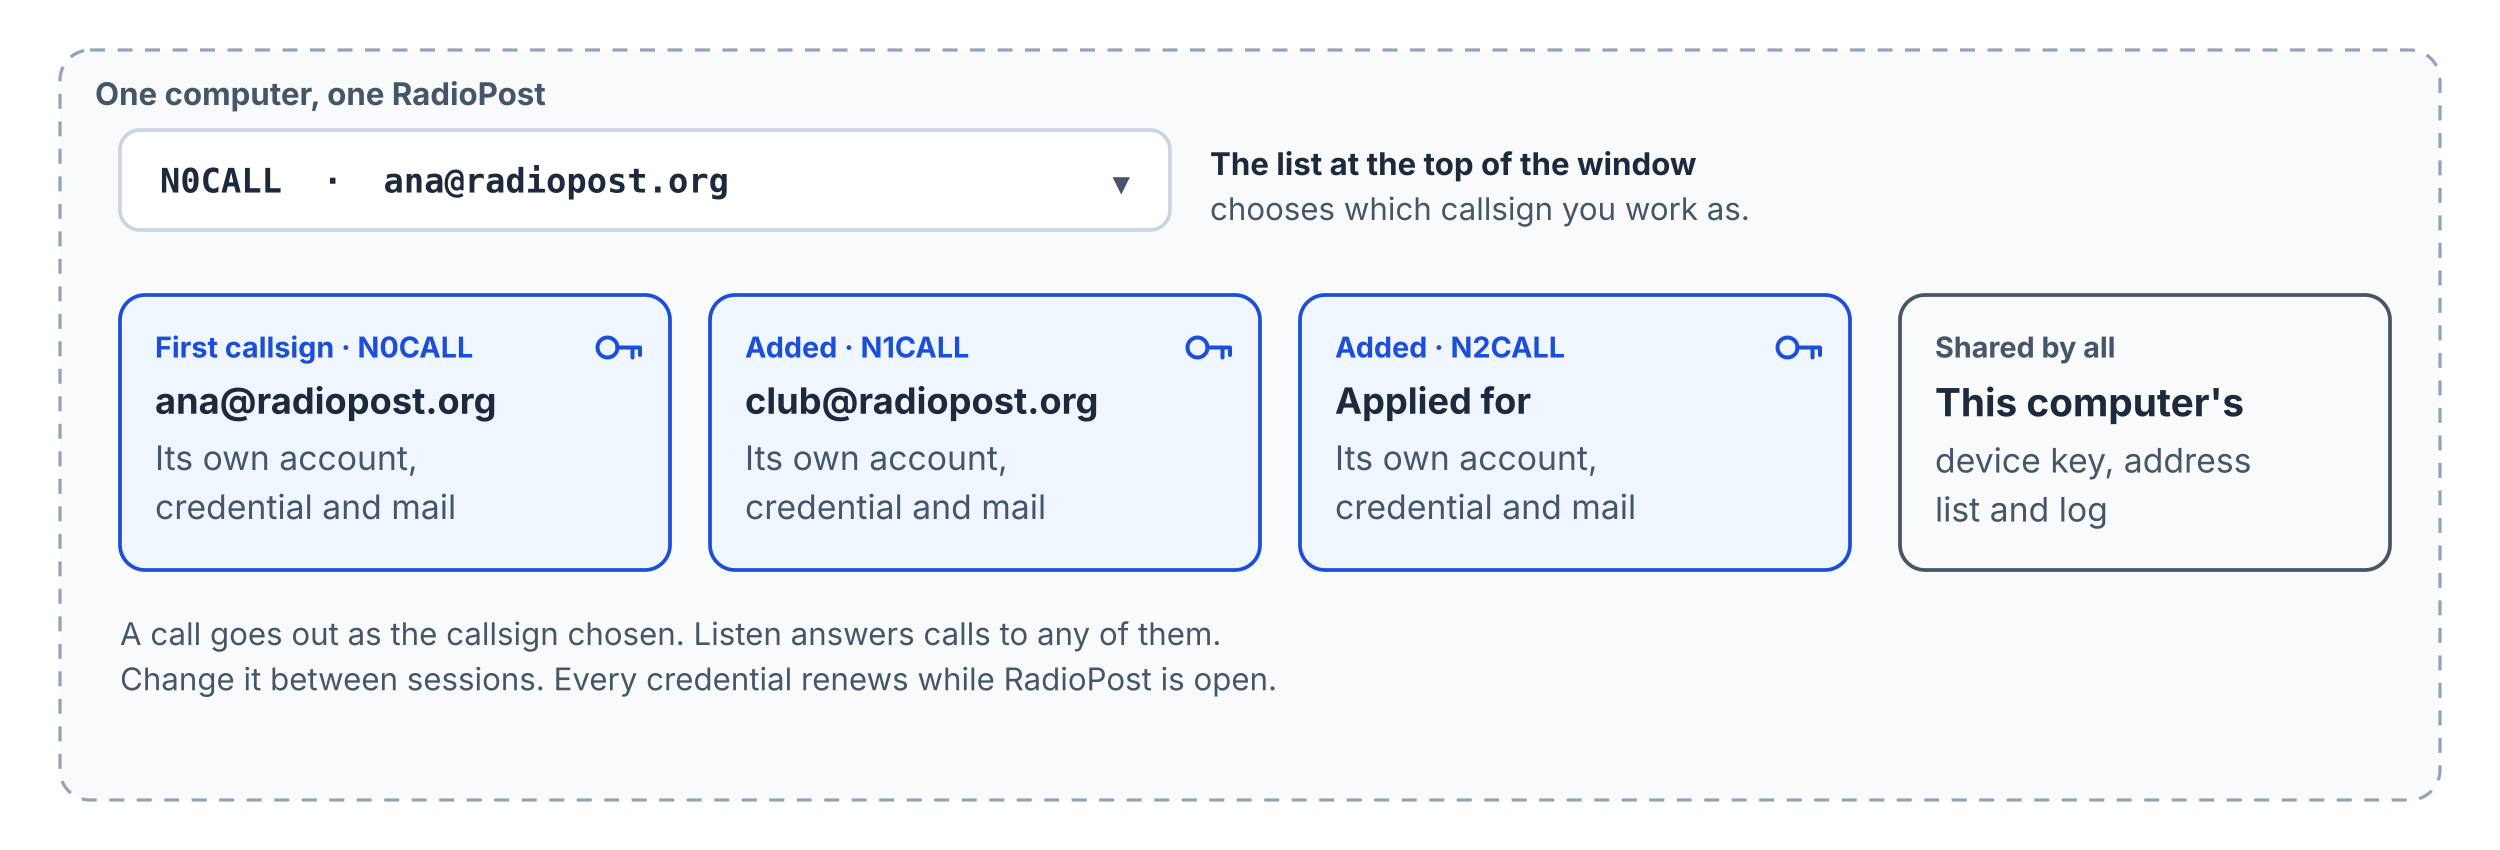
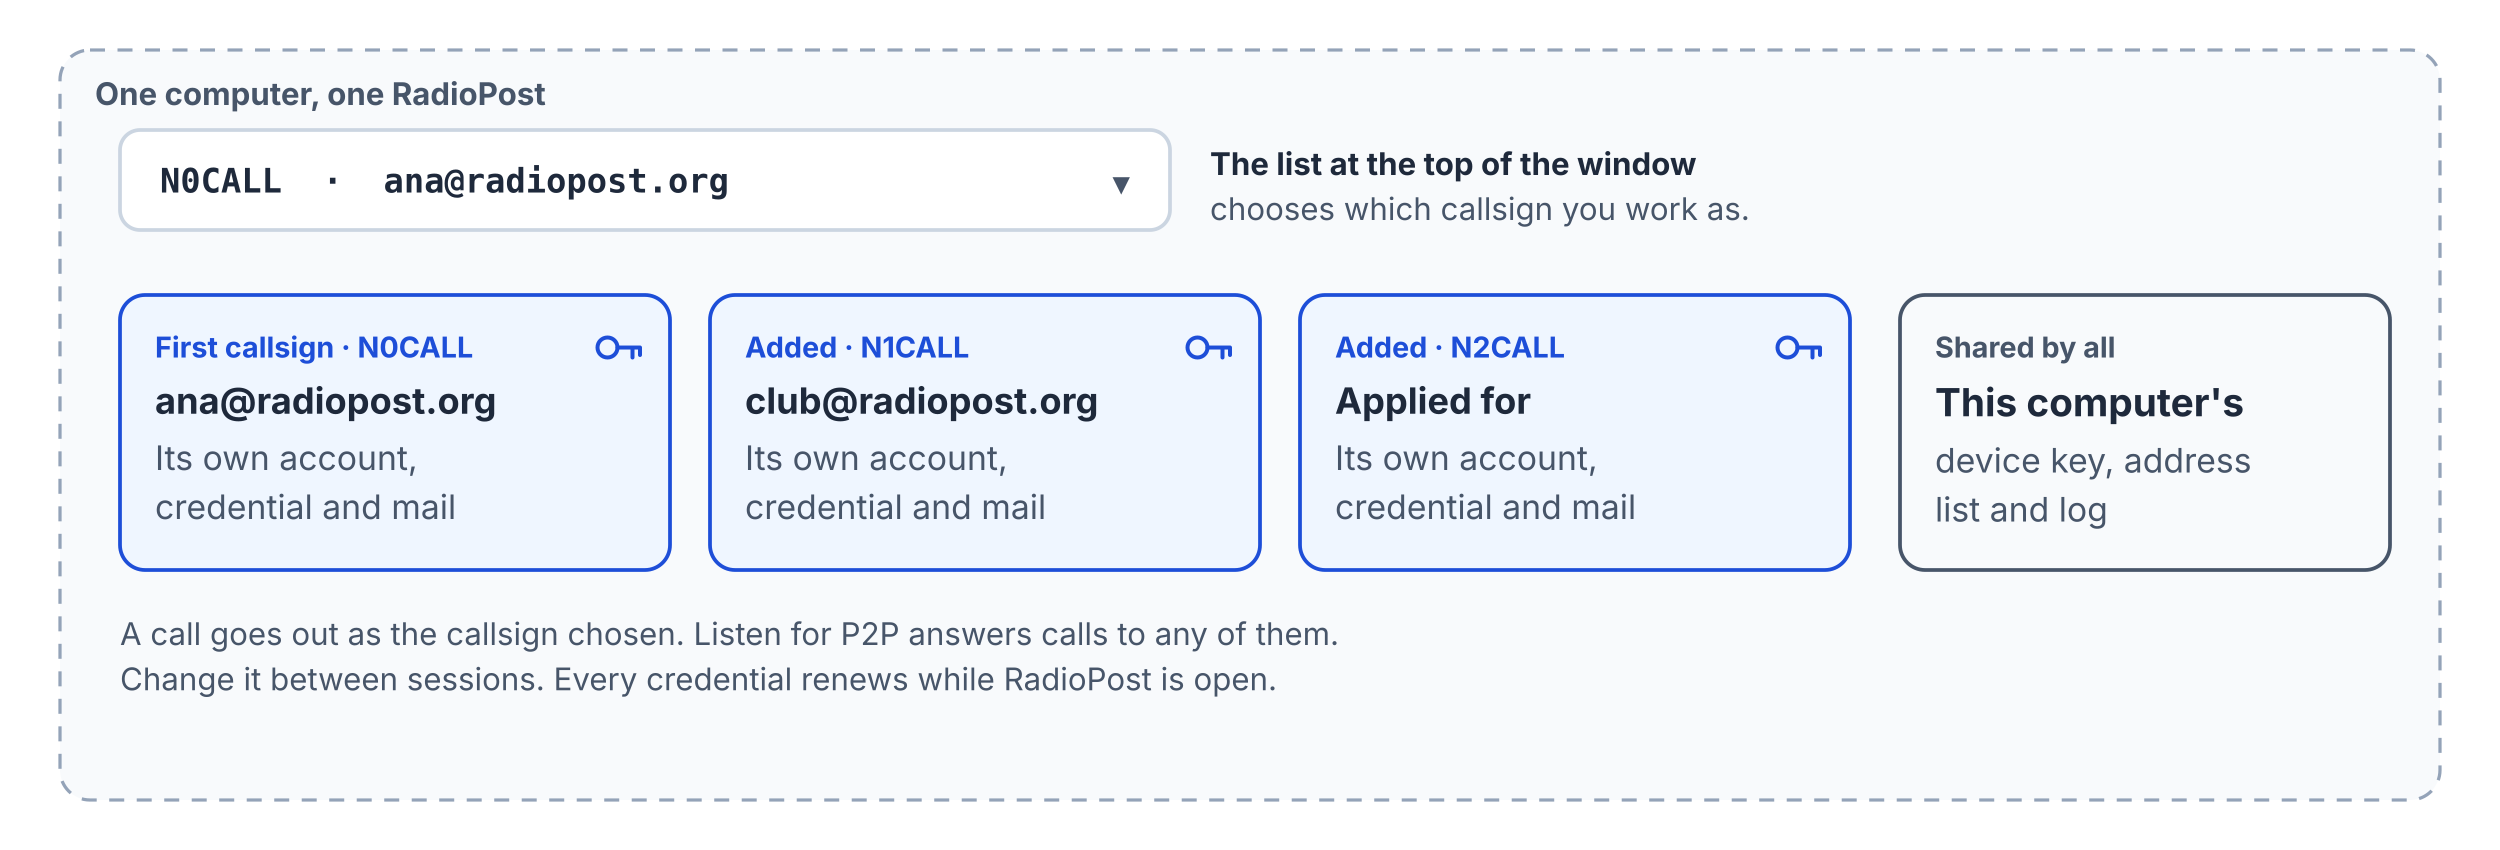
<svg xmlns="http://www.w3.org/2000/svg" viewBox="0 0 1000 340" width="1000" height="340" role="img" aria-label="Several callsigns on one computer">
  <defs>
    <marker id="ah-radio" viewBox="0 0 10 10" refX="8.5" refY="5" markerWidth="7" markerHeight="7" orient="auto-start-reverse">
      <path d="M 0 0 L 10 5 L 0 10 z" fill="#c2410c" />
    </marker>
    <marker id="ah-internet" viewBox="0 0 10 10" refX="8.5" refY="5" markerWidth="7" markerHeight="7" orient="auto-start-reverse">
      <path d="M 0 0 L 10 5 L 0 10 z" fill="#334155" />
    </marker>
    <marker id="ah-smtp" viewBox="0 0 10 10" refX="8.5" refY="5" markerWidth="7" markerHeight="7" orient="auto-start-reverse">
      <path d="M 0 0 L 10 5 L 0 10 z" fill="#6d28d9" />
    </marker>
    <marker id="ah-local" viewBox="0 0 10 10" refX="8.5" refY="5" markerWidth="7" markerHeight="7" orient="auto-start-reverse">
      <path d="M 0 0 L 10 5 L 0 10 z" fill="#64748b" />
    </marker>
    <marker id="ah-fail" viewBox="0 0 10 10" refX="8.5" refY="5" markerWidth="7" markerHeight="7" orient="auto-start-reverse">
      <path d="M 0 0 L 10 5 L 0 10 z" fill="#b91c1c" />
    </marker>
  </defs>
  <rect x="0" y="0" width="1000" height="340" fill="#ffffff" />
  <rect x="24.0" y="20.0" width="952.0" height="300.0" rx="12" fill="#f8fafc" stroke="#94a3b8" stroke-width="1.3" stroke-dasharray="6 5" />
  <text xml:space="preserve" x="38.0" y="42.0" font-family="Inter, 'Segoe UI', 'Helvetica Neue', Helvetica, Arial, sans-serif" font-size="12.5" font-weight="700" fill="#475569" text-anchor="start">One computer, one RadioPost</text>
  <rect x="48.0" y="52.0" width="420.0" height="40.0" rx="8" fill="#ffffff" stroke="#cbd5e1" stroke-width="1.5" />
  <text xml:space="preserve" x="64.0" y="77.0" font-family="'JetBrains Mono', 'Cascadia Mono', Consolas, 'DejaVu Sans Mono', Menlo, monospace" font-size="13.5" font-weight="600" fill="#1e293b" text-anchor="start">N0CALL  ·  ana@radiopost.org</text>
  <text xml:space="preserve" x="452.0" y="78.0" font-family="Inter, 'Segoe UI', 'Helvetica Neue', Helvetica, Arial, sans-serif" font-size="14" font-weight="400" fill="#475569" text-anchor="end">▾</text>
  <text xml:space="preserve" x="484.0" y="70.0" font-family="Inter, 'Segoe UI', 'Helvetica Neue', Helvetica, Arial, sans-serif" font-size="12.5" font-weight="700" fill="#1e293b" text-anchor="start">The list at the top of the window</text>
  <text xml:space="preserve" x="484.0" y="88.0" font-family="Inter, 'Segoe UI', 'Helvetica Neue', Helvetica, Arial, sans-serif" font-size="12.5" font-weight="400" fill="#475569" text-anchor="start">chooses which callsign you work as.</text>
  <rect x="48.0" y="118.0" width="220.0" height="110.0" rx="10" fill="#eff6ff" stroke="#1d4ed8" stroke-width="1.5" />
  <text xml:space="preserve" x="62.0" y="143.0" font-family="Inter, 'Segoe UI', 'Helvetica Neue', Helvetica, Arial, sans-serif" font-size="11.5" font-weight="650" fill="#1d4ed8" text-anchor="start">First callsign · N0CALL</text>
  <text xml:space="preserve" x="62.0" y="165.5" font-family="Inter, 'Segoe UI', 'Helvetica Neue', Helvetica, Arial, sans-serif" font-size="14.5" font-weight="700" fill="#1e293b" text-anchor="start">ana@radiopost.org</text>
  <text xml:space="preserve" x="62.0" y="188.0" font-family="Inter, 'Segoe UI', 'Helvetica Neue', Helvetica, Arial, sans-serif" font-size="13.5" font-weight="400" fill="#475569" text-anchor="start">Its own account,</text>
  <text xml:space="preserve" x="62.0" y="207.6" font-family="Inter, 'Segoe UI', 'Helvetica Neue', Helvetica, Arial, sans-serif" font-size="13.5" font-weight="400" fill="#475569" text-anchor="start">credential and mail</text>
  <g fill="none" stroke="#1d4ed8" stroke-width="1.6" stroke-linecap="round">
    <circle cx="243" cy="139" r="4" />
    <path d="M 247 139 L 256 139 M 253 139 L 253 143 M 256 139 L 256 142" />
  </g>
  <rect x="284.0" y="118.0" width="220.0" height="110.0" rx="10" fill="#eff6ff" stroke="#1d4ed8" stroke-width="1.5" />
  <text xml:space="preserve" x="298.0" y="143.0" font-family="Inter, 'Segoe UI', 'Helvetica Neue', Helvetica, Arial, sans-serif" font-size="11.5" font-weight="650" fill="#1d4ed8" text-anchor="start">Added · N1CALL</text>
  <text xml:space="preserve" x="298.0" y="165.5" font-family="Inter, 'Segoe UI', 'Helvetica Neue', Helvetica, Arial, sans-serif" font-size="14.5" font-weight="700" fill="#1e293b" text-anchor="start">club@radiopost.org</text>
  <text xml:space="preserve" x="298.0" y="188.0" font-family="Inter, 'Segoe UI', 'Helvetica Neue', Helvetica, Arial, sans-serif" font-size="13.5" font-weight="400" fill="#475569" text-anchor="start">Its own account,</text>
  <text xml:space="preserve" x="298.0" y="207.6" font-family="Inter, 'Segoe UI', 'Helvetica Neue', Helvetica, Arial, sans-serif" font-size="13.5" font-weight="400" fill="#475569" text-anchor="start">credential and mail</text>
  <g fill="none" stroke="#1d4ed8" stroke-width="1.6" stroke-linecap="round">
    <circle cx="479" cy="139" r="4" />
    <path d="M 483 139 L 492 139 M 489 139 L 489 143 M 492 139 L 492 142" />
  </g>
  <rect x="520.0" y="118.0" width="220.0" height="110.0" rx="10" fill="#eff6ff" stroke="#1d4ed8" stroke-width="1.5" />
  <text xml:space="preserve" x="534.0" y="143.0" font-family="Inter, 'Segoe UI', 'Helvetica Neue', Helvetica, Arial, sans-serif" font-size="11.5" font-weight="650" fill="#1d4ed8" text-anchor="start">Added · N2CALL</text>
  <text xml:space="preserve" x="534.0" y="165.5" font-family="Inter, 'Segoe UI', 'Helvetica Neue', Helvetica, Arial, sans-serif" font-size="14.5" font-weight="700" fill="#1e293b" text-anchor="start">Applied for</text>
  <text xml:space="preserve" x="534.0" y="188.0" font-family="Inter, 'Segoe UI', 'Helvetica Neue', Helvetica, Arial, sans-serif" font-size="13.5" font-weight="400" fill="#475569" text-anchor="start">Its own account,</text>
  <text xml:space="preserve" x="534.0" y="207.6" font-family="Inter, 'Segoe UI', 'Helvetica Neue', Helvetica, Arial, sans-serif" font-size="13.5" font-weight="400" fill="#475569" text-anchor="start">credential and mail</text>
  <g fill="none" stroke="#1d4ed8" stroke-width="1.6" stroke-linecap="round">
    <circle cx="715" cy="139" r="4" />
    <path d="M 719 139 L 728 139 M 725 139 L 725 143 M 728 139 L 728 142" />
  </g>
  <rect x="760.0" y="118.0" width="196.0" height="110.0" rx="10" fill="#f8fafc" stroke="#475569" stroke-width="1.5" />
  <text xml:space="preserve" x="774.0" y="143.0" font-family="Inter, 'Segoe UI', 'Helvetica Neue', Helvetica, Arial, sans-serif" font-size="11.5" font-weight="650" fill="#475569" text-anchor="start">Shared by all</text>
  <text xml:space="preserve" x="774.0" y="166.5" font-family="Inter, 'Segoe UI', 'Helvetica Neue', Helvetica, Arial, sans-serif" font-size="15.5" font-weight="700" fill="#1e293b" text-anchor="start">This computer's</text>
  <text xml:space="preserve" x="774.0" y="189.0" font-family="Inter, 'Segoe UI', 'Helvetica Neue', Helvetica, Arial, sans-serif" font-size="13.5" font-weight="400" fill="#475569" text-anchor="start">device key, address</text>
  <text xml:space="preserve" x="774.0" y="208.6" font-family="Inter, 'Segoe UI', 'Helvetica Neue', Helvetica, Arial, sans-serif" font-size="13.5" font-weight="400" fill="#475569" text-anchor="start">list and log</text>
-   <text xml:space="preserve" x="48.0" y="258.0" font-family="Inter, 'Segoe UI', 'Helvetica Neue', Helvetica, Arial, sans-serif" font-size="12.5" font-weight="400" fill="#475569" text-anchor="start">A call goes out as the callsign chosen. Listen answers calls to any of them.</text>
+   <text xml:space="preserve" x="48.0" y="258.0" font-family="Inter, 'Segoe UI', 'Helvetica Neue', Helvetica, Arial, sans-serif" font-size="12.5" font-weight="400" fill="#475569" text-anchor="start">A call goes out as the callsign chosen. Listen for P2P answers calls to any of them.</text>
  <text xml:space="preserve" x="48.0" y="276.1" font-family="Inter, 'Segoe UI', 'Helvetica Neue', Helvetica, Arial, sans-serif" font-size="12.5" font-weight="400" fill="#475569" text-anchor="start">Change it between sessions. Every credential renews while RadioPost is open.</text>
</svg>
